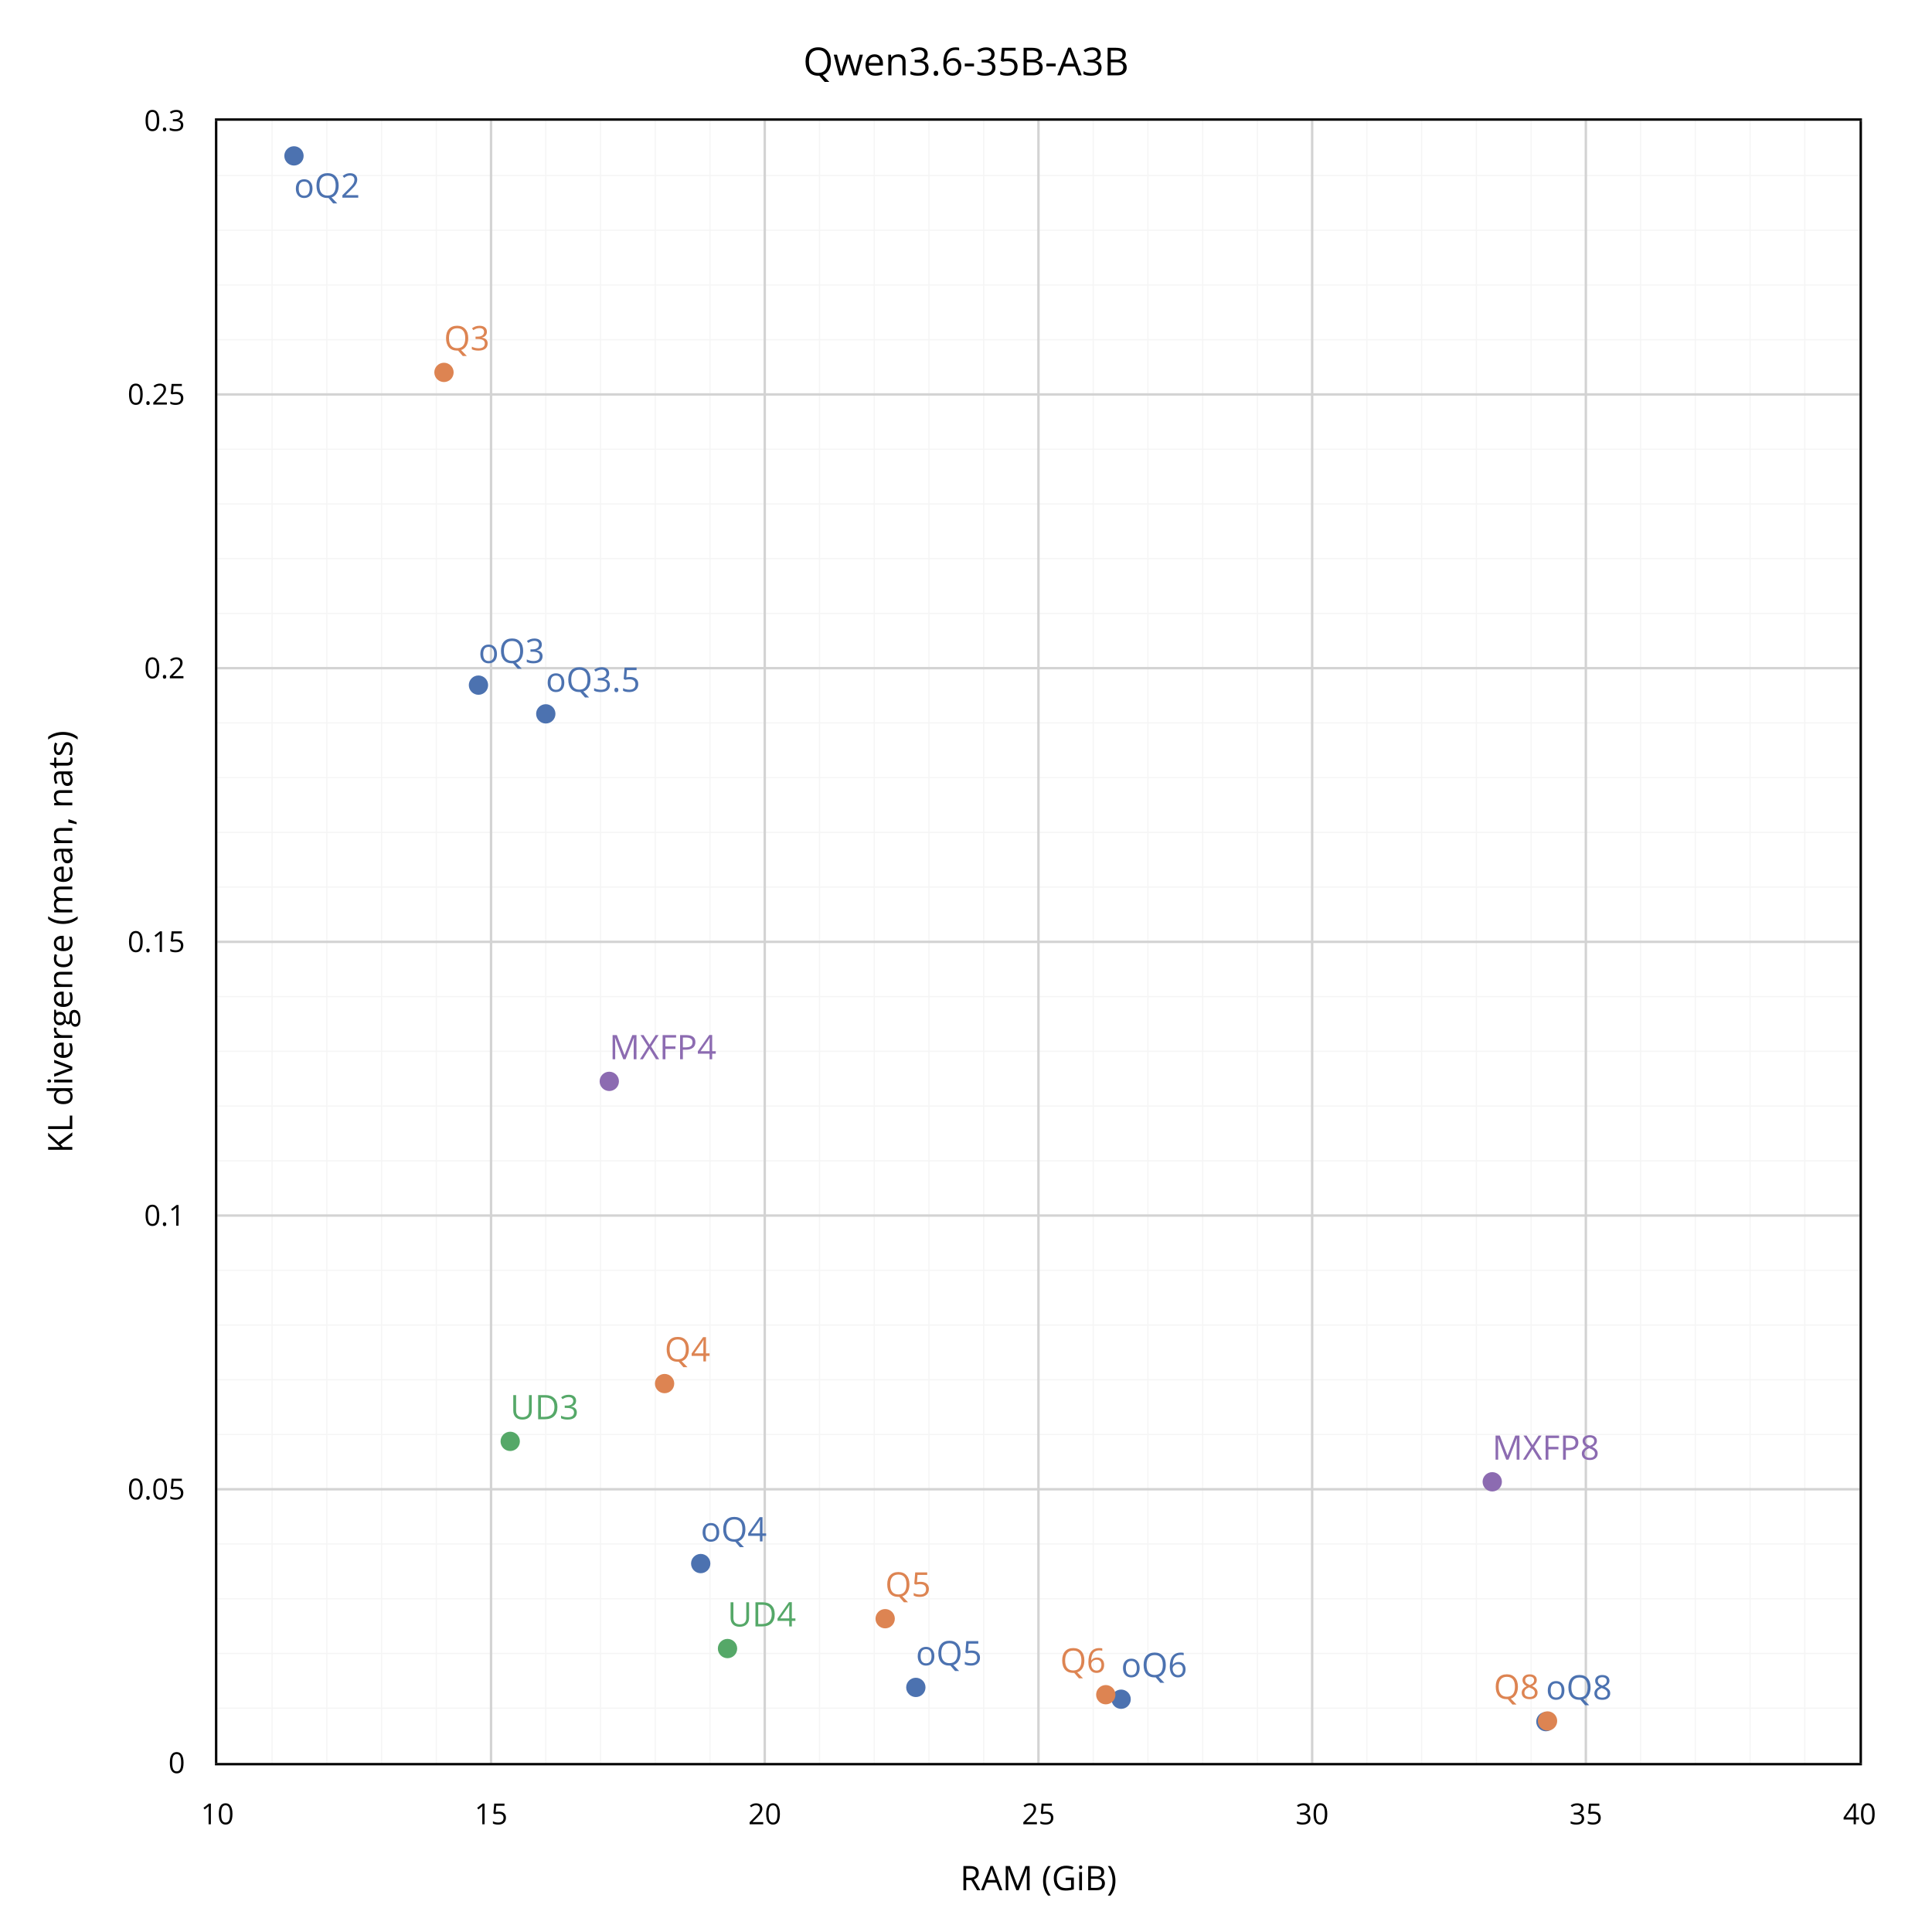
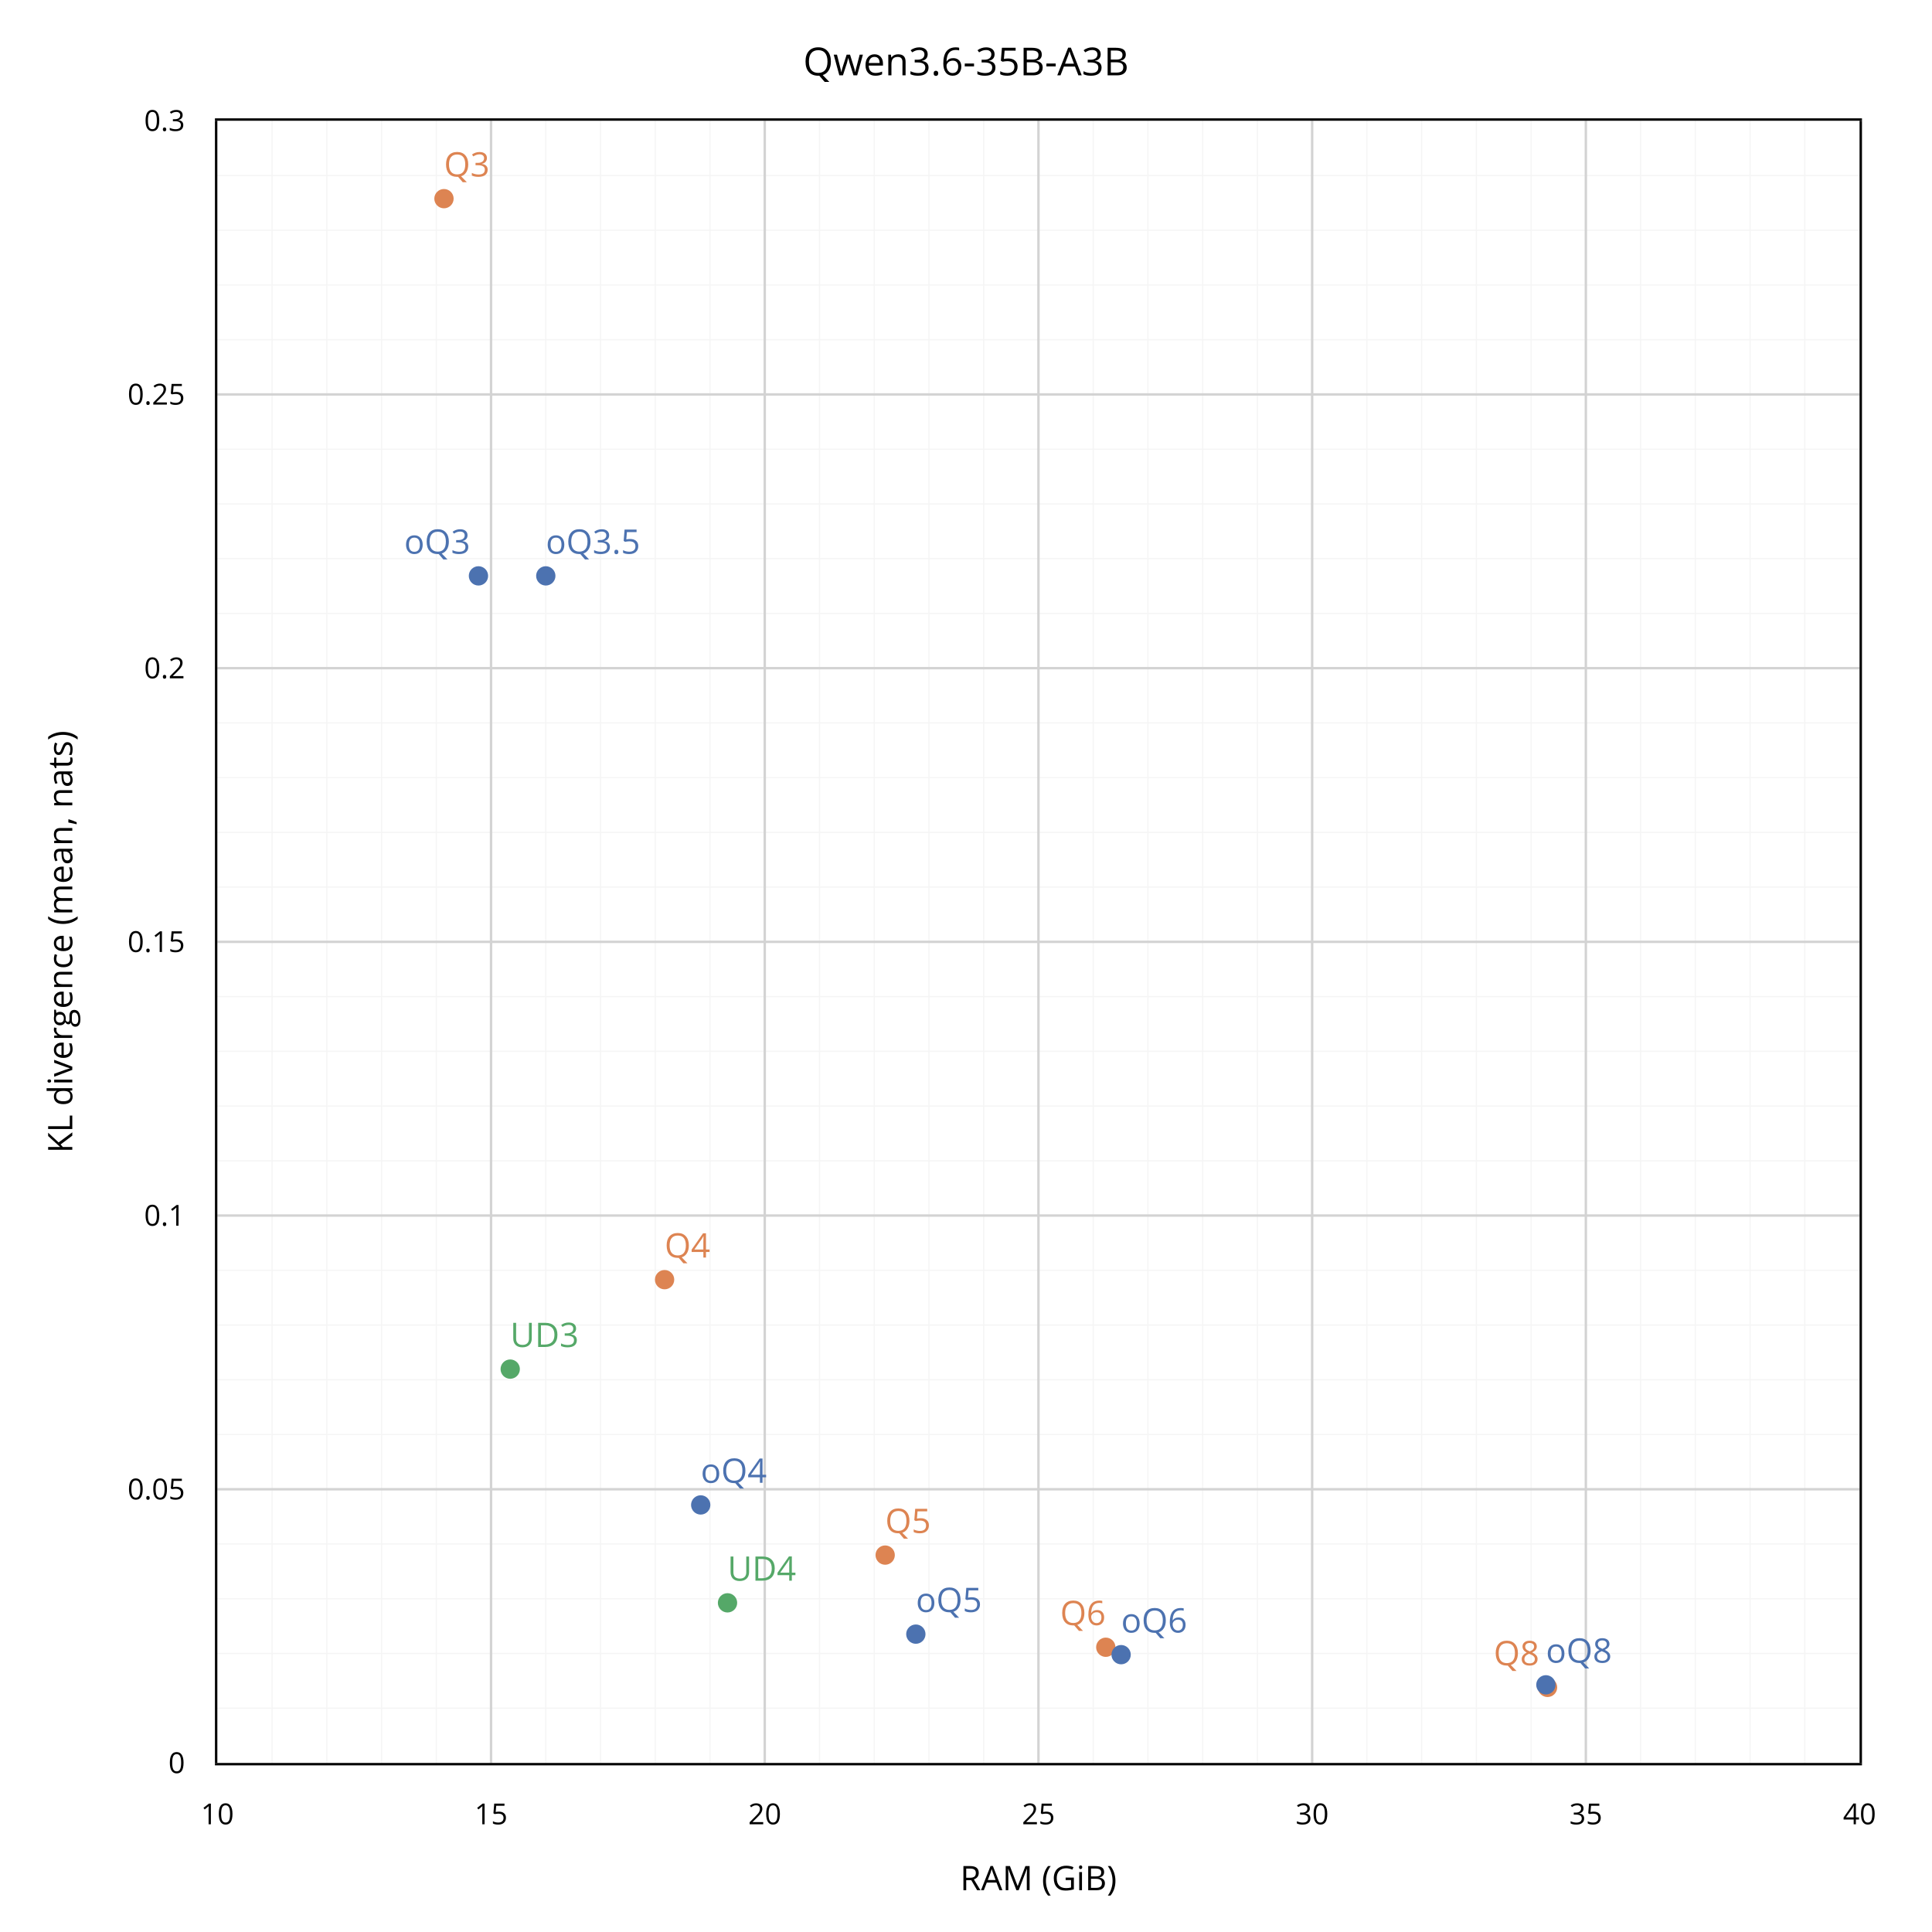
<svg xmlns="http://www.w3.org/2000/svg" class="main-svg" width="800" height="800" style="" viewBox="0 0 800 800">
  <rect x="0" y="0" width="800" height="800" style="fill: rgb(255, 255, 255); fill-opacity: 1;" />
-   <defs id="defs-eededb">
+   <defs id="defs-5b185c">
    <g class="clips">
-       <clipPath id="clipeededbxyplot" class="plotclip">
+       <clipPath id="clip5b185cxyplot" class="plotclip">
        <rect width="680" height="680" />
      </clipPath>
-       <clipPath class="axesclip" id="clipeededbx">
+       <clipPath class="axesclip" id="clip5b185cx">
        <rect x="90" y="0" width="680" height="800" />
      </clipPath>
-       <clipPath class="axesclip" id="clipeededby">
+       <clipPath class="axesclip" id="clip5b185cy">
        <rect x="0" y="50" width="800" height="680" />
      </clipPath>
-       <clipPath class="axesclip" id="clipeededbxy">
+       <clipPath class="axesclip" id="clip5b185cxy">
        <rect x="90" y="50" width="680" height="680" />
      </clipPath>
    </g>
    <g class="gradients" />
    <g class="patterns" />
  </defs>
  <g class="bglayer" />
  <g class="layer-below">
    <g class="imagelayer" />
    <g class="shapelayer" />
  </g>
  <g class="cartesianlayer">
    <g class="subplot xy">
      <g class="layer-subplot">
        <g class="shapelayer" />
        <g class="imagelayer" />
      </g>
      <g class="minor-gridlayer">
        <g class="x">
          <path class="xgrid crisp" transform="translate(112.67,0)" d="M0,50v680" style="stroke: rgb(245, 245, 245); stroke-opacity: 1; stroke-width: 0.5px;" />
          <path class="xgrid crisp" transform="translate(135.33,0)" d="M0,50v680" style="stroke: rgb(245, 245, 245); stroke-opacity: 1; stroke-width: 0.5px;" />
          <path class="xgrid crisp" transform="translate(158,0)" d="M0,50v680" style="stroke: rgb(245, 245, 245); stroke-opacity: 1; stroke-width: 0.5px;" />
          <path class="xgrid crisp" transform="translate(180.67,0)" d="M0,50v680" style="stroke: rgb(245, 245, 245); stroke-opacity: 1; stroke-width: 0.5px;" />
          <path class="xgrid crisp" transform="translate(226,0)" d="M0,50v680" style="stroke: rgb(245, 245, 245); stroke-opacity: 1; stroke-width: 0.5px;" />
          <path class="xgrid crisp" transform="translate(248.67,0)" d="M0,50v680" style="stroke: rgb(245, 245, 245); stroke-opacity: 1; stroke-width: 0.5px;" />
          <path class="xgrid crisp" transform="translate(271.33,0)" d="M0,50v680" style="stroke: rgb(245, 245, 245); stroke-opacity: 1; stroke-width: 0.5px;" />
          <path class="xgrid crisp" transform="translate(294,0)" d="M0,50v680" style="stroke: rgb(245, 245, 245); stroke-opacity: 1; stroke-width: 0.5px;" />
          <path class="xgrid crisp" transform="translate(339.33,0)" d="M0,50v680" style="stroke: rgb(245, 245, 245); stroke-opacity: 1; stroke-width: 0.5px;" />
          <path class="xgrid crisp" transform="translate(362,0)" d="M0,50v680" style="stroke: rgb(245, 245, 245); stroke-opacity: 1; stroke-width: 0.5px;" />
          <path class="xgrid crisp" transform="translate(384.67,0)" d="M0,50v680" style="stroke: rgb(245, 245, 245); stroke-opacity: 1; stroke-width: 0.5px;" />
          <path class="xgrid crisp" transform="translate(407.33,0)" d="M0,50v680" style="stroke: rgb(245, 245, 245); stroke-opacity: 1; stroke-width: 0.5px;" />
          <path class="xgrid crisp" transform="translate(452.67,0)" d="M0,50v680" style="stroke: rgb(245, 245, 245); stroke-opacity: 1; stroke-width: 0.5px;" />
          <path class="xgrid crisp" transform="translate(475.33,0)" d="M0,50v680" style="stroke: rgb(245, 245, 245); stroke-opacity: 1; stroke-width: 0.5px;" />
          <path class="xgrid crisp" transform="translate(498,0)" d="M0,50v680" style="stroke: rgb(245, 245, 245); stroke-opacity: 1; stroke-width: 0.5px;" />
          <path class="xgrid crisp" transform="translate(520.67,0)" d="M0,50v680" style="stroke: rgb(245, 245, 245); stroke-opacity: 1; stroke-width: 0.5px;" />
          <path class="xgrid crisp" transform="translate(566,0)" d="M0,50v680" style="stroke: rgb(245, 245, 245); stroke-opacity: 1; stroke-width: 0.5px;" />
          <path class="xgrid crisp" transform="translate(588.67,0)" d="M0,50v680" style="stroke: rgb(245, 245, 245); stroke-opacity: 1; stroke-width: 0.5px;" />
          <path class="xgrid crisp" transform="translate(611.33,0)" d="M0,50v680" style="stroke: rgb(245, 245, 245); stroke-opacity: 1; stroke-width: 0.5px;" />
          <path class="xgrid crisp" transform="translate(634,0)" d="M0,50v680" style="stroke: rgb(245, 245, 245); stroke-opacity: 1; stroke-width: 0.5px;" />
          <path class="xgrid crisp" transform="translate(679.33,0)" d="M0,50v680" style="stroke: rgb(245, 245, 245); stroke-opacity: 1; stroke-width: 0.5px;" />
          <path class="xgrid crisp" transform="translate(702,0)" d="M0,50v680" style="stroke: rgb(245, 245, 245); stroke-opacity: 1; stroke-width: 0.5px;" />
          <path class="xgrid crisp" transform="translate(724.67,0)" d="M0,50v680" style="stroke: rgb(245, 245, 245); stroke-opacity: 1; stroke-width: 0.5px;" />
          <path class="xgrid crisp" transform="translate(747.33,0)" d="M0,50v680" style="stroke: rgb(245, 245, 245); stroke-opacity: 1; stroke-width: 0.5px;" />
        </g>
        <g class="y">
          <path class="ygrid crisp" transform="translate(0,707.33)" d="M90,0h680" style="stroke: rgb(245, 245, 245); stroke-opacity: 1; stroke-width: 0.5px;" />
          <path class="ygrid crisp" transform="translate(0,684.67)" d="M90,0h680" style="stroke: rgb(245, 245, 245); stroke-opacity: 1; stroke-width: 0.5px;" />
          <path class="ygrid crisp" transform="translate(0,662)" d="M90,0h680" style="stroke: rgb(245, 245, 245); stroke-opacity: 1; stroke-width: 0.5px;" />
          <path class="ygrid crisp" transform="translate(0,639.33)" d="M90,0h680" style="stroke: rgb(245, 245, 245); stroke-opacity: 1; stroke-width: 0.5px;" />
          <path class="ygrid crisp" transform="translate(0,594)" d="M90,0h680" style="stroke: rgb(245, 245, 245); stroke-opacity: 1; stroke-width: 0.5px;" />
          <path class="ygrid crisp" transform="translate(0,571.33)" d="M90,0h680" style="stroke: rgb(245, 245, 245); stroke-opacity: 1; stroke-width: 0.5px;" />
          <path class="ygrid crisp" transform="translate(0,548.67)" d="M90,0h680" style="stroke: rgb(245, 245, 245); stroke-opacity: 1; stroke-width: 0.5px;" />
          <path class="ygrid crisp" transform="translate(0,526)" d="M90,0h680" style="stroke: rgb(245, 245, 245); stroke-opacity: 1; stroke-width: 0.5px;" />
          <path class="ygrid crisp" transform="translate(0,480.67)" d="M90,0h680" style="stroke: rgb(245, 245, 245); stroke-opacity: 1; stroke-width: 0.5px;" />
          <path class="ygrid crisp" transform="translate(0,458)" d="M90,0h680" style="stroke: rgb(245, 245, 245); stroke-opacity: 1; stroke-width: 0.5px;" />
          <path class="ygrid crisp" transform="translate(0,435.33)" d="M90,0h680" style="stroke: rgb(245, 245, 245); stroke-opacity: 1; stroke-width: 0.5px;" />
          <path class="ygrid crisp" transform="translate(0,412.67)" d="M90,0h680" style="stroke: rgb(245, 245, 245); stroke-opacity: 1; stroke-width: 0.5px;" />
          <path class="ygrid crisp" transform="translate(0,367.33)" d="M90,0h680" style="stroke: rgb(245, 245, 245); stroke-opacity: 1; stroke-width: 0.5px;" />
          <path class="ygrid crisp" transform="translate(0,344.67)" d="M90,0h680" style="stroke: rgb(245, 245, 245); stroke-opacity: 1; stroke-width: 0.5px;" />
          <path class="ygrid crisp" transform="translate(0,322)" d="M90,0h680" style="stroke: rgb(245, 245, 245); stroke-opacity: 1; stroke-width: 0.5px;" />
          <path class="ygrid crisp" transform="translate(0,299.33)" d="M90,0h680" style="stroke: rgb(245, 245, 245); stroke-opacity: 1; stroke-width: 0.5px;" />
          <path class="ygrid crisp" transform="translate(0,254)" d="M90,0h680" style="stroke: rgb(245, 245, 245); stroke-opacity: 1; stroke-width: 0.5px;" />
          <path class="ygrid crisp" transform="translate(0,231.33)" d="M90,0h680" style="stroke: rgb(245, 245, 245); stroke-opacity: 1; stroke-width: 0.5px;" />
          <path class="ygrid crisp" transform="translate(0,208.67)" d="M90,0h680" style="stroke: rgb(245, 245, 245); stroke-opacity: 1; stroke-width: 0.5px;" />
          <path class="ygrid crisp" transform="translate(0,186)" d="M90,0h680" style="stroke: rgb(245, 245, 245); stroke-opacity: 1; stroke-width: 0.5px;" />
          <path class="ygrid crisp" transform="translate(0,140.67)" d="M90,0h680" style="stroke: rgb(245, 245, 245); stroke-opacity: 1; stroke-width: 0.5px;" />
          <path class="ygrid crisp" transform="translate(0,118)" d="M90,0h680" style="stroke: rgb(245, 245, 245); stroke-opacity: 1; stroke-width: 0.5px;" />
          <path class="ygrid crisp" transform="translate(0,95.33)" d="M90,0h680" style="stroke: rgb(245, 245, 245); stroke-opacity: 1; stroke-width: 0.5px;" />
          <path class="ygrid crisp" transform="translate(0,72.67)" d="M90,0h680" style="stroke: rgb(245, 245, 245); stroke-opacity: 1; stroke-width: 0.5px;" />
        </g>
      </g>
      <g class="gridlayer">
        <g class="x">
          <path class="xgrid crisp" transform="translate(203.33,0)" d="M0,50v680" style="stroke: rgb(211, 211, 211); stroke-opacity: 1; stroke-width: 1px;" />
          <path class="xgrid crisp" transform="translate(316.67,0)" d="M0,50v680" style="stroke: rgb(211, 211, 211); stroke-opacity: 1; stroke-width: 1px;" />
          <path class="xgrid crisp" transform="translate(430,0)" d="M0,50v680" style="stroke: rgb(211, 211, 211); stroke-opacity: 1; stroke-width: 1px;" />
          <path class="xgrid crisp" transform="translate(543.33,0)" d="M0,50v680" style="stroke: rgb(211, 211, 211); stroke-opacity: 1; stroke-width: 1px;" />
          <path class="xgrid crisp" transform="translate(656.67,0)" d="M0,50v680" style="stroke: rgb(211, 211, 211); stroke-opacity: 1; stroke-width: 1px;" />
        </g>
        <g class="y">
          <path class="ygrid crisp" transform="translate(0,616.67)" d="M90,0h680" style="stroke: rgb(211, 211, 211); stroke-opacity: 1; stroke-width: 1px;" />
          <path class="ygrid crisp" transform="translate(0,503.33)" d="M90,0h680" style="stroke: rgb(211, 211, 211); stroke-opacity: 1; stroke-width: 1px;" />
          <path class="ygrid crisp" transform="translate(0,390)" d="M90,0h680" style="stroke: rgb(211, 211, 211); stroke-opacity: 1; stroke-width: 1px;" />
          <path class="ygrid crisp" transform="translate(0,276.67)" d="M90,0h680" style="stroke: rgb(211, 211, 211); stroke-opacity: 1; stroke-width: 1px;" />
          <path class="ygrid crisp" transform="translate(0,163.33)" d="M90,0h680" style="stroke: rgb(211, 211, 211); stroke-opacity: 1; stroke-width: 1px;" />
        </g>
      </g>
      <g class="zerolinelayer" />
      <g class="layer-between">
        <g class="shapelayer" />
        <g class="imagelayer" />
      </g>
      <path class="xlines-below" />
      <path class="ylines-below" />
      <g class="overlines-below" />
      <g class="xaxislayer-below" />
      <g class="yaxislayer-below" />
      <g class="overaxes-below" />
      <g class="overplot">
-         <g class="xy" transform="translate(90,50)" clip-path="url(#clipeededbxyplot)">
+         <g class="xy" transform="translate(90,50)" clip-path="url(#clip5b185cxyplot)">
          <g class="scatterlayer mlayer">
-             <g class="trace scatter traced3810a" style="stroke-miterlimit: 2; opacity: 1;">
+             <g class="trace scatter tracedf01c6" style="stroke-miterlimit: 2; opacity: 1;">
              <g class="fills" />
              <g class="errorbars" />
              <g class="lines" />
              <g class="points">
-                 <path class="point" transform="translate(31.73,14.55)" d="M4,0A4,4 0 1,1 0,-4A4,4 0 0,1 4,0Z" style="opacity: 1; stroke-width: 0px; fill: rgb(76, 114, 176); fill-opacity: 1;" />
-                 <path class="point" transform="translate(108.12,233.7)" d="M4,0A4,4 0 1,1 0,-4A4,4 0 0,1 4,0Z" style="opacity: 1; stroke-width: 0px; fill: rgb(76, 114, 176); fill-opacity: 1;" />
-                 <path class="point" transform="translate(136,245.59)" d="M4,0A4,4 0 1,1 0,-4A4,4 0 0,1 4,0Z" style="opacity: 1; stroke-width: 0px; fill: rgb(76, 114, 176); fill-opacity: 1;" />
-                 <path class="point" transform="translate(200.15,597.44)" d="M4,0A4,4 0 1,1 0,-4A4,4 0 0,1 4,0Z" style="opacity: 1; stroke-width: 0px; fill: rgb(76, 114, 176); fill-opacity: 1;" />
-                 <path class="point" transform="translate(289.23,648.72)" d="M4,0A4,4 0 1,1 0,-4A4,4 0 0,1 4,0Z" style="opacity: 1; stroke-width: 0px; fill: rgb(76, 114, 176); fill-opacity: 1;" />
-                 <path class="point" transform="translate(374.23,653.61)" d="M4,0A4,4 0 1,1 0,-4A4,4 0 0,1 4,0Z" style="opacity: 1; stroke-width: 0px; fill: rgb(76, 114, 176); fill-opacity: 1;" />
-                 <path class="point" transform="translate(550.12,662.89)" d="M4,0A4,4 0 1,1 0,-4A4,4 0 0,1 4,0Z" style="opacity: 1; stroke-width: 0px; fill: rgb(76, 114, 176); fill-opacity: 1;" />
+                 <path class="point" transform="translate(93.84,32.26)" d="M4,0A4,4 0 1,1 0,-4A4,4 0 0,1 4,0Z" style="opacity: 1; stroke-width: 0px; fill: rgb(221, 132, 82); fill-opacity: 1;" />
+                 <path class="point" transform="translate(185.19,479.88)" d="M4,0A4,4 0 1,1 0,-4A4,4 0 0,1 4,0Z" style="opacity: 1; stroke-width: 0px; fill: rgb(221, 132, 82); fill-opacity: 1;" />
+                 <path class="point" transform="translate(276.53,593.93)" d="M4,0A4,4 0 1,1 0,-4A4,4 0 0,1 4,0Z" style="opacity: 1; stroke-width: 0px; fill: rgb(221, 132, 82); fill-opacity: 1;" />
+                 <path class="point" transform="translate(367.88,632.09)" d="M4,0A4,4 0 1,1 0,-4A4,4 0 0,1 4,0Z" style="opacity: 1; stroke-width: 0px; fill: rgb(221, 132, 82); fill-opacity: 1;" />
+                 <path class="point" transform="translate(550.8,648.71)" d="M4,0A4,4 0 1,1 0,-4A4,4 0 0,1 4,0Z" style="opacity: 1; stroke-width: 0px; fill: rgb(221, 132, 82); fill-opacity: 1;" />
              </g>
              <g class="text" />
            </g>
-             <g class="trace scatter trace52641c" style="stroke-miterlimit: 2; opacity: 1;">
+             <g class="trace scatter tracef2cc0a" style="stroke-miterlimit: 2; opacity: 1;">
              <g class="fills" />
              <g class="errorbars" />
              <g class="lines" />
              <g class="points" />
              <g class="text">
-                 <g class="textpoint" transform="translate(0,10.5)">
-                   <text x="31.73" y="21.35" text-anchor="start" style="font-family: 'Open Sans', verdana, arial, sans-serif; font-size: 14px; fill: rgb(76, 114, 176); fill-opacity: 1; white-space: pre;">oQ2</text>
-                 </g>
-                 <g class="textpoint" transform="translate(0,-3.5)">
-                   <text x="108.12" y="228.03" text-anchor="start" style="font-family: 'Open Sans', verdana, arial, sans-serif; font-size: 14px; fill: rgb(76, 114, 176); fill-opacity: 1; white-space: pre;">oQ3</text>
-                 </g>
-                 <g class="textpoint" transform="translate(0,-3.5)">
-                   <text x="136" y="239.93" text-anchor="start" style="font-family: 'Open Sans', verdana, arial, sans-serif; font-size: 14px; fill: rgb(76, 114, 176); fill-opacity: 1; white-space: pre;">oQ3.5</text>
-                 </g>
-                 <g class="textpoint" transform="translate(0,-3.5)">
-                   <text x="200.15" y="591.77" text-anchor="start" style="font-family: 'Open Sans', verdana, arial, sans-serif; font-size: 14px; fill: rgb(76, 114, 176); fill-opacity: 1; white-space: pre;">oQ4</text>
-                 </g>
-                 <g class="textpoint" transform="translate(0,-3.5)">
-                   <text x="289.23" y="643.05" text-anchor="start" style="font-family: 'Open Sans', verdana, arial, sans-serif; font-size: 14px; fill: rgb(76, 114, 176); fill-opacity: 1; white-space: pre;">oQ5</text>
-                 </g>
-                 <g class="textpoint" transform="translate(0,-3.5)">
-                   <text x="374.23" y="647.94" text-anchor="start" style="font-family: 'Open Sans', verdana, arial, sans-serif; font-size: 14px; fill: rgb(76, 114, 176); fill-opacity: 1; white-space: pre;">oQ6</text>
-                 </g>
-                 <g class="textpoint" transform="translate(0,-3.5)">
-                   <text x="550.12" y="657.22" text-anchor="start" style="font-family: 'Open Sans', verdana, arial, sans-serif; font-size: 14px; fill: rgb(76, 114, 176); fill-opacity: 1; white-space: pre;">oQ8</text>
-                 </g>
-               </g>
-             </g>
-             <g class="trace scatter trace968909" style="stroke-miterlimit: 2; opacity: 1;">
+                 <g class="textpoint" transform="translate(0,-3.5)">
+                   <text x="93.84" y="26.59" text-anchor="start" style="font-family: 'Open Sans', verdana, arial, sans-serif; font-size: 14px; fill: rgb(221, 132, 82); fill-opacity: 1; white-space: pre;">Q3</text>
+                 </g>
+                 <g class="textpoint" transform="translate(0,-3.5)">
+                   <text x="185.19" y="474.22" text-anchor="start" style="font-family: 'Open Sans', verdana, arial, sans-serif; font-size: 14px; fill: rgb(221, 132, 82); fill-opacity: 1; white-space: pre;">Q4</text>
+                 </g>
+                 <g class="textpoint" transform="translate(0,-3.5)">
+                   <text x="276.53" y="588.27" text-anchor="start" style="font-family: 'Open Sans', verdana, arial, sans-serif; font-size: 14px; fill: rgb(221, 132, 82); fill-opacity: 1; white-space: pre;">Q5</text>
+                 </g>
+                 <g class="textpoint" transform="translate(0,-3.5)">
+                   <text x="367.88" y="626.42" text-anchor="end" style="font-family: 'Open Sans', verdana, arial, sans-serif; font-size: 14px; fill: rgb(221, 132, 82); fill-opacity: 1; white-space: pre;">Q6</text>
+                 </g>
+                 <g class="textpoint" transform="translate(0,-3.5)">
+                   <text x="547.4" y="643.04" text-anchor="end" style="font-family: 'Open Sans', verdana, arial, sans-serif; font-size: 14px; fill: rgb(221, 132, 82); fill-opacity: 1; white-space: pre;">Q8</text>
+                 </g>
+               </g>
+             </g>
+             <g class="trace scatter trace70a3a1" style="stroke-miterlimit: 2; opacity: 1;">
              <g class="fills" />
              <g class="errorbars" />
              <g class="lines" />
              <g class="points">
-                 <path class="point" transform="translate(2.27,-6221.82)" d="M4,0A4,4 0 1,1 0,-4A4,4 0 0,1 4,0Z" style="opacity: 1; stroke-width: 0px; fill: rgb(221, 132, 82); fill-opacity: 1;" />
-                 <path class="point" transform="translate(93.84,104.2)" d="M4,0A4,4 0 1,1 0,-4A4,4 0 0,1 4,0Z" style="opacity: 1; stroke-width: 0px; fill: rgb(221, 132, 82); fill-opacity: 1;" />
-                 <path class="point" transform="translate(185.19,522.91)" d="M4,0A4,4 0 1,1 0,-4A4,4 0 0,1 4,0Z" style="opacity: 1; stroke-width: 0px; fill: rgb(221, 132, 82); fill-opacity: 1;" />
-                 <path class="point" transform="translate(276.53,620.27)" d="M4,0A4,4 0 1,1 0,-4A4,4 0 0,1 4,0Z" style="opacity: 1; stroke-width: 0px; fill: rgb(221, 132, 82); fill-opacity: 1;" />
-                 <path class="point" transform="translate(367.88,651.74)" d="M4,0A4,4 0 1,1 0,-4A4,4 0 0,1 4,0Z" style="opacity: 1; stroke-width: 0px; fill: rgb(221, 132, 82); fill-opacity: 1;" />
-                 <path class="point" transform="translate(550.8,662.62)" d="M4,0A4,4 0 1,1 0,-4A4,4 0 0,1 4,0Z" style="opacity: 1; stroke-width: 0px; fill: rgb(221, 132, 82); fill-opacity: 1;" />
+                 <path class="point" transform="translate(108.12,188.46)" d="M4,0A4,4 0 1,1 0,-4A4,4 0 0,1 4,0Z" style="opacity: 1; stroke-width: 0px; fill: rgb(76, 114, 176); fill-opacity: 1;" />
+                 <path class="point" transform="translate(136,188.46)" d="M4,0A4,4 0 1,1 0,-4A4,4 0 0,1 4,0Z" style="opacity: 1; stroke-width: 0px; fill: rgb(76, 114, 176); fill-opacity: 1;" />
+                 <path class="point" transform="translate(200.15,573.16)" d="M4,0A4,4 0 1,1 0,-4A4,4 0 0,1 4,0Z" style="opacity: 1; stroke-width: 0px; fill: rgb(76, 114, 176); fill-opacity: 1;" />
+                 <path class="point" transform="translate(289.23,626.66)" d="M4,0A4,4 0 1,1 0,-4A4,4 0 0,1 4,0Z" style="opacity: 1; stroke-width: 0px; fill: rgb(76, 114, 176); fill-opacity: 1;" />
+                 <path class="point" transform="translate(374.23,635.16)" d="M4,0A4,4 0 1,1 0,-4A4,4 0 0,1 4,0Z" style="opacity: 1; stroke-width: 0px; fill: rgb(76, 114, 176); fill-opacity: 1;" />
+                 <path class="point" transform="translate(550.12,647.65)" d="M4,0A4,4 0 1,1 0,-4A4,4 0 0,1 4,0Z" style="opacity: 1; stroke-width: 0px; fill: rgb(76, 114, 176); fill-opacity: 1;" />
              </g>
              <g class="text" />
            </g>
-             <g class="trace scatter tracead2904" style="stroke-miterlimit: 2; opacity: 1;">
+             <g class="trace scatter trace535106" style="stroke-miterlimit: 2; opacity: 1;">
              <g class="fills" />
              <g class="errorbars" />
              <g class="lines" />
              <g class="points" />
              <g class="text">
                <g class="textpoint" transform="translate(0,-3.5)">
-                   <text x="2.27" y="-6227.49" text-anchor="start" style="font-family: 'Open Sans', verdana, arial, sans-serif; font-size: 14px; fill: rgb(221, 132, 82); fill-opacity: 1; white-space: pre;">Q2</text>
-                 </g>
-                 <g class="textpoint" transform="translate(0,-3.5)">
-                   <text x="93.84" y="98.54" text-anchor="start" style="font-family: 'Open Sans', verdana, arial, sans-serif; font-size: 14px; fill: rgb(221, 132, 82); fill-opacity: 1; white-space: pre;">Q3</text>
-                 </g>
-                 <g class="textpoint" transform="translate(0,-3.5)">
-                   <text x="185.19" y="517.24" text-anchor="start" style="font-family: 'Open Sans', verdana, arial, sans-serif; font-size: 14px; fill: rgb(221, 132, 82); fill-opacity: 1; white-space: pre;">Q4</text>
-                 </g>
-                 <g class="textpoint" transform="translate(0,-3.5)">
-                   <text x="276.53" y="614.6" text-anchor="start" style="font-family: 'Open Sans', verdana, arial, sans-serif; font-size: 14px; fill: rgb(221, 132, 82); fill-opacity: 1; white-space: pre;">Q5</text>
-                 </g>
-                 <g class="textpoint" transform="translate(0,-3.5)">
-                   <text x="367.88" y="646.08" text-anchor="end" style="font-family: 'Open Sans', verdana, arial, sans-serif; font-size: 14px; fill: rgb(221, 132, 82); fill-opacity: 1; white-space: pre;">Q6</text>
-                 </g>
-                 <g class="textpoint" transform="translate(0,-3.5)">
-                   <text x="547.4" y="656.95" text-anchor="end" style="font-family: 'Open Sans', verdana, arial, sans-serif; font-size: 14px; fill: rgb(221, 132, 82); fill-opacity: 1; white-space: pre;">Q8</text>
-                 </g>
-               </g>
-             </g>
-             <g class="trace scatter trace6be6fc" style="stroke-miterlimit: 2; opacity: 1;">
+                   <text x="104.72" y="182.79" text-anchor="end" style="font-family: 'Open Sans', verdana, arial, sans-serif; font-size: 14px; fill: rgb(76, 114, 176); fill-opacity: 1; white-space: pre;">oQ3</text>
+                 </g>
+                 <g class="textpoint" transform="translate(0,-3.5)">
+                   <text x="136" y="182.79" text-anchor="start" style="font-family: 'Open Sans', verdana, arial, sans-serif; font-size: 14px; fill: rgb(76, 114, 176); fill-opacity: 1; white-space: pre;">oQ3.5</text>
+                 </g>
+                 <g class="textpoint" transform="translate(0,-3.5)">
+                   <text x="200.15" y="567.5" text-anchor="start" style="font-family: 'Open Sans', verdana, arial, sans-serif; font-size: 14px; fill: rgb(76, 114, 176); fill-opacity: 1; white-space: pre;">oQ4</text>
+                 </g>
+                 <g class="textpoint" transform="translate(0,-3.5)">
+                   <text x="289.23" y="620.99" text-anchor="start" style="font-family: 'Open Sans', verdana, arial, sans-serif; font-size: 14px; fill: rgb(76, 114, 176); fill-opacity: 1; white-space: pre;">oQ5</text>
+                 </g>
+                 <g class="textpoint" transform="translate(0,-3.5)">
+                   <text x="374.23" y="629.49" text-anchor="start" style="font-family: 'Open Sans', verdana, arial, sans-serif; font-size: 14px; fill: rgb(76, 114, 176); fill-opacity: 1; white-space: pre;">oQ6</text>
+                 </g>
+                 <g class="textpoint" transform="translate(0,-3.5)">
+                   <text x="550.12" y="641.98" text-anchor="start" style="font-family: 'Open Sans', verdana, arial, sans-serif; font-size: 14px; fill: rgb(76, 114, 176); fill-opacity: 1; white-space: pre;">oQ8</text>
+                 </g>
+               </g>
+             </g>
+             <g class="trace scatter tracead9ea1" style="stroke-miterlimit: 2; opacity: 1;">
              <g class="fills" />
              <g class="errorbars" />
              <g class="lines" />
              <g class="points">
-                 <path class="point" transform="translate(162.29,397.77)" d="M4,0A4,4 0 1,1 0,-4A4,4 0 0,1 4,0Z" style="opacity: 1; stroke-width: 0px; fill: rgb(140, 107, 177); fill-opacity: 1;" />
-                 <path class="point" transform="translate(527.91,563.58)" d="M4,0A4,4 0 1,1 0,-4A4,4 0 0,1 4,0Z" style="opacity: 1; stroke-width: 0px; fill: rgb(140, 107, 177); fill-opacity: 1;" />
+                 <path class="point" transform="translate(121.27,516.92)" d="M4,0A4,4 0 1,1 0,-4A4,4 0 0,1 4,0Z" style="opacity: 1; stroke-width: 0px; fill: rgb(85, 168, 104); fill-opacity: 1;" />
+                 <path class="point" transform="translate(211.25,613.7)" d="M4,0A4,4 0 1,1 0,-4A4,4 0 0,1 4,0Z" style="opacity: 1; stroke-width: 0px; fill: rgb(85, 168, 104); fill-opacity: 1;" />
              </g>
              <g class="text" />
            </g>
-             <g class="trace scatter trace947fe8" style="stroke-miterlimit: 2; opacity: 1;">
+             <g class="trace scatter trace21de30" style="stroke-miterlimit: 2; opacity: 1;">
              <g class="fills" />
              <g class="errorbars" />
              <g class="lines" />
              <g class="points" />
              <g class="text">
                <g class="textpoint" transform="translate(0,-3.5)">
-                   <text x="162.29" y="392.11" text-anchor="start" style="font-family: 'Open Sans', verdana, arial, sans-serif; font-size: 14px; fill: rgb(140, 107, 177); fill-opacity: 1; white-space: pre;">MXFP4</text>
-                 </g>
-                 <g class="textpoint" transform="translate(0,-3.5)">
-                   <text x="527.91" y="557.92" text-anchor="start" style="font-family: 'Open Sans', verdana, arial, sans-serif; font-size: 14px; fill: rgb(140, 107, 177); fill-opacity: 1; white-space: pre;">MXFP8</text>
-                 </g>
-               </g>
-             </g>
-             <g class="trace scatter trace385fe5" style="stroke-miterlimit: 2; opacity: 1;">
-               <g class="fills" />
-               <g class="errorbars" />
-               <g class="lines" />
-               <g class="points">
-                 <path class="point" transform="translate(121.27,546.84)" d="M4,0A4,4 0 1,1 0,-4A4,4 0 0,1 4,0Z" style="opacity: 1; stroke-width: 0px; fill: rgb(85, 168, 104); fill-opacity: 1;" />
-                 <path class="point" transform="translate(211.25,632.63)" d="M4,0A4,4 0 1,1 0,-4A4,4 0 0,1 4,0Z" style="opacity: 1; stroke-width: 0px; fill: rgb(85, 168, 104); fill-opacity: 1;" />
-               </g>
-               <g class="text" />
-             </g>
-             <g class="trace scatter tracef01430" style="stroke-miterlimit: 2; opacity: 1;">
-               <g class="fills" />
-               <g class="errorbars" />
-               <g class="lines" />
-               <g class="points" />
-               <g class="text">
-                 <g class="textpoint" transform="translate(0,-3.5)">
-                   <text x="121.27" y="541.18" text-anchor="start" style="font-family: 'Open Sans', verdana, arial, sans-serif; font-size: 14px; fill: rgb(85, 168, 104); fill-opacity: 1; white-space: pre;">UD3</text>
-                 </g>
-                 <g class="textpoint" transform="translate(0,-3.5)">
-                   <text x="211.25" y="626.97" text-anchor="start" style="font-family: 'Open Sans', verdana, arial, sans-serif; font-size: 14px; fill: rgb(85, 168, 104); fill-opacity: 1; white-space: pre;">UD4</text>
+                   <text x="121.27" y="511.26" text-anchor="start" style="font-family: 'Open Sans', verdana, arial, sans-serif; font-size: 14px; fill: rgb(85, 168, 104); fill-opacity: 1; white-space: pre;">UD3</text>
+                 </g>
+                 <g class="textpoint" transform="translate(0,-3.5)">
+                   <text x="211.25" y="608.03" text-anchor="start" style="font-family: 'Open Sans', verdana, arial, sans-serif; font-size: 14px; fill: rgb(85, 168, 104); fill-opacity: 1; white-space: pre;">UD4</text>
                </g>
              </g>
            </g>
          </g>
        </g>
      </g>
      <g class="zerolinelayer-above" />
      <path class="xlines-above crisp" d="M89,730.5H771M89,49.5H771" style="fill: none; stroke-width: 1px; stroke: rgb(0, 0, 0); stroke-opacity: 1;" />
      <path class="ylines-above crisp" d="M89.5,50V730M770.5,50V730" style="fill: none; stroke-width: 1px; stroke: rgb(0, 0, 0); stroke-opacity: 1;" />
      <g class="overlines-above" />
      <g class="xaxislayer-above">
        <g class="xtick">
          <text text-anchor="middle" x="0" y="745.4" transform="translate(90,10)" style="font-family: 'Open Sans', verdana, arial, sans-serif; font-size: 12px; fill: rgb(0, 0, 0); fill-opacity: 1; white-space: pre;">10</text>
        </g>
        <g class="xtick">
          <text text-anchor="middle" x="0" y="745.4" style="font-family: 'Open Sans', verdana, arial, sans-serif; font-size: 12px; fill: rgb(0, 0, 0); fill-opacity: 1; white-space: pre;" transform="translate(203.33,10)">15</text>
        </g>
        <g class="xtick">
          <text text-anchor="middle" x="0" y="745.4" style="font-family: 'Open Sans', verdana, arial, sans-serif; font-size: 12px; fill: rgb(0, 0, 0); fill-opacity: 1; white-space: pre;" transform="translate(316.67,10)">20</text>
        </g>
        <g class="xtick">
          <text text-anchor="middle" x="0" y="745.4" style="font-family: 'Open Sans', verdana, arial, sans-serif; font-size: 12px; fill: rgb(0, 0, 0); fill-opacity: 1; white-space: pre;" transform="translate(430,10)">25</text>
        </g>
        <g class="xtick">
          <text text-anchor="middle" x="0" y="745.4" style="font-family: 'Open Sans', verdana, arial, sans-serif; font-size: 12px; fill: rgb(0, 0, 0); fill-opacity: 1; white-space: pre;" transform="translate(543.33,10)">30</text>
        </g>
        <g class="xtick">
          <text text-anchor="middle" x="0" y="745.4" style="font-family: 'Open Sans', verdana, arial, sans-serif; font-size: 12px; fill: rgb(0, 0, 0); fill-opacity: 1; white-space: pre;" transform="translate(656.67,10)">35</text>
        </g>
        <g class="xtick">
          <text text-anchor="middle" x="0" y="745.4" style="font-family: 'Open Sans', verdana, arial, sans-serif; font-size: 12px; fill: rgb(0, 0, 0); fill-opacity: 1; white-space: pre;" transform="translate(770,10)">40</text>
        </g>
      </g>
      <g class="yaxislayer-above">
        <g class="ytick">
          <text text-anchor="end" x="86.6" y="4.2" transform="translate(-10,730)" style="font-family: 'Open Sans', verdana, arial, sans-serif; font-size: 12px; fill: rgb(0, 0, 0); fill-opacity: 1; white-space: pre;">0</text>
        </g>
        <g class="ytick">
          <text text-anchor="end" x="86.6" y="4.2" style="font-family: 'Open Sans', verdana, arial, sans-serif; font-size: 12px; fill: rgb(0, 0, 0); fill-opacity: 1; white-space: pre;" transform="translate(-10,616.67)">0.05</text>
        </g>
        <g class="ytick">
          <text text-anchor="end" x="86.6" y="4.2" style="font-family: 'Open Sans', verdana, arial, sans-serif; font-size: 12px; fill: rgb(0, 0, 0); fill-opacity: 1; white-space: pre;" transform="translate(-10,503.33)">0.1</text>
        </g>
        <g class="ytick">
          <text text-anchor="end" x="86.6" y="4.2" style="font-family: 'Open Sans', verdana, arial, sans-serif; font-size: 12px; fill: rgb(0, 0, 0); fill-opacity: 1; white-space: pre;" transform="translate(-10,390)">0.15</text>
        </g>
        <g class="ytick">
          <text text-anchor="end" x="86.6" y="4.2" style="font-family: 'Open Sans', verdana, arial, sans-serif; font-size: 12px; fill: rgb(0, 0, 0); fill-opacity: 1; white-space: pre;" transform="translate(-10,276.67)">0.2</text>
        </g>
        <g class="ytick">
          <text text-anchor="end" x="86.6" y="4.2" style="font-family: 'Open Sans', verdana, arial, sans-serif; font-size: 12px; fill: rgb(0, 0, 0); fill-opacity: 1; white-space: pre;" transform="translate(-10,163.33)">0.25</text>
        </g>
        <g class="ytick">
          <text text-anchor="end" x="86.6" y="4.2" style="font-family: 'Open Sans', verdana, arial, sans-serif; font-size: 12px; fill: rgb(0, 0, 0); fill-opacity: 1; white-space: pre;" transform="translate(-10,50)">0.3</text>
        </g>
      </g>
      <g class="overaxes-above" />
    </g>
  </g>
  <g class="polarlayer" />
  <g class="smithlayer" />
  <g class="ternarylayer" />
  <g class="geolayer" />
  <g class="funnelarealayer" />
  <g class="pielayer" />
  <g class="iciclelayer" />
  <g class="treemaplayer" />
  <g class="sunburstlayer" />
  <g class="glimages" />
-   <defs id="topdefs-eededb">
+   <defs id="topdefs-5b185c">
    <g class="clips" />
  </defs>
  <g class="layer-above">
    <g class="imagelayer" />
    <g class="shapelayer" />
  </g>
  <g class="infolayer">
    <g class="g-gtitle">
      <text class="gtitle" x="400" y="20" text-anchor="middle" dy="0.7em" style="opacity: 1; font-family: 'Open Sans', verdana, arial, sans-serif; font-size: 16px; fill: rgb(0, 0, 0); fill-opacity: 1; white-space: pre;">Qwen3.6-35B-A3B</text>
    </g>
    <g class="g-xtitle">
      <text class="xtitle" x="430" y="782.7" text-anchor="middle" style="opacity: 1; font-family: 'Open Sans', verdana, arial, sans-serif; font-size: 14px; fill: rgb(0, 0, 0); fill-opacity: 1; white-space: pre;">RAM (GiB)</text>
    </g>
    <g class="g-ytitle">
      <text class="ytitle" transform="rotate(-90,29.93398,390)" x="29.934" y="390" text-anchor="middle" style="opacity: 1; font-family: 'Open Sans', verdana, arial, sans-serif; font-size: 14px; fill: rgb(0, 0, 0); fill-opacity: 1; white-space: pre;">KL divergence (mean, nats)</text>
    </g>
  </g>
</svg>
